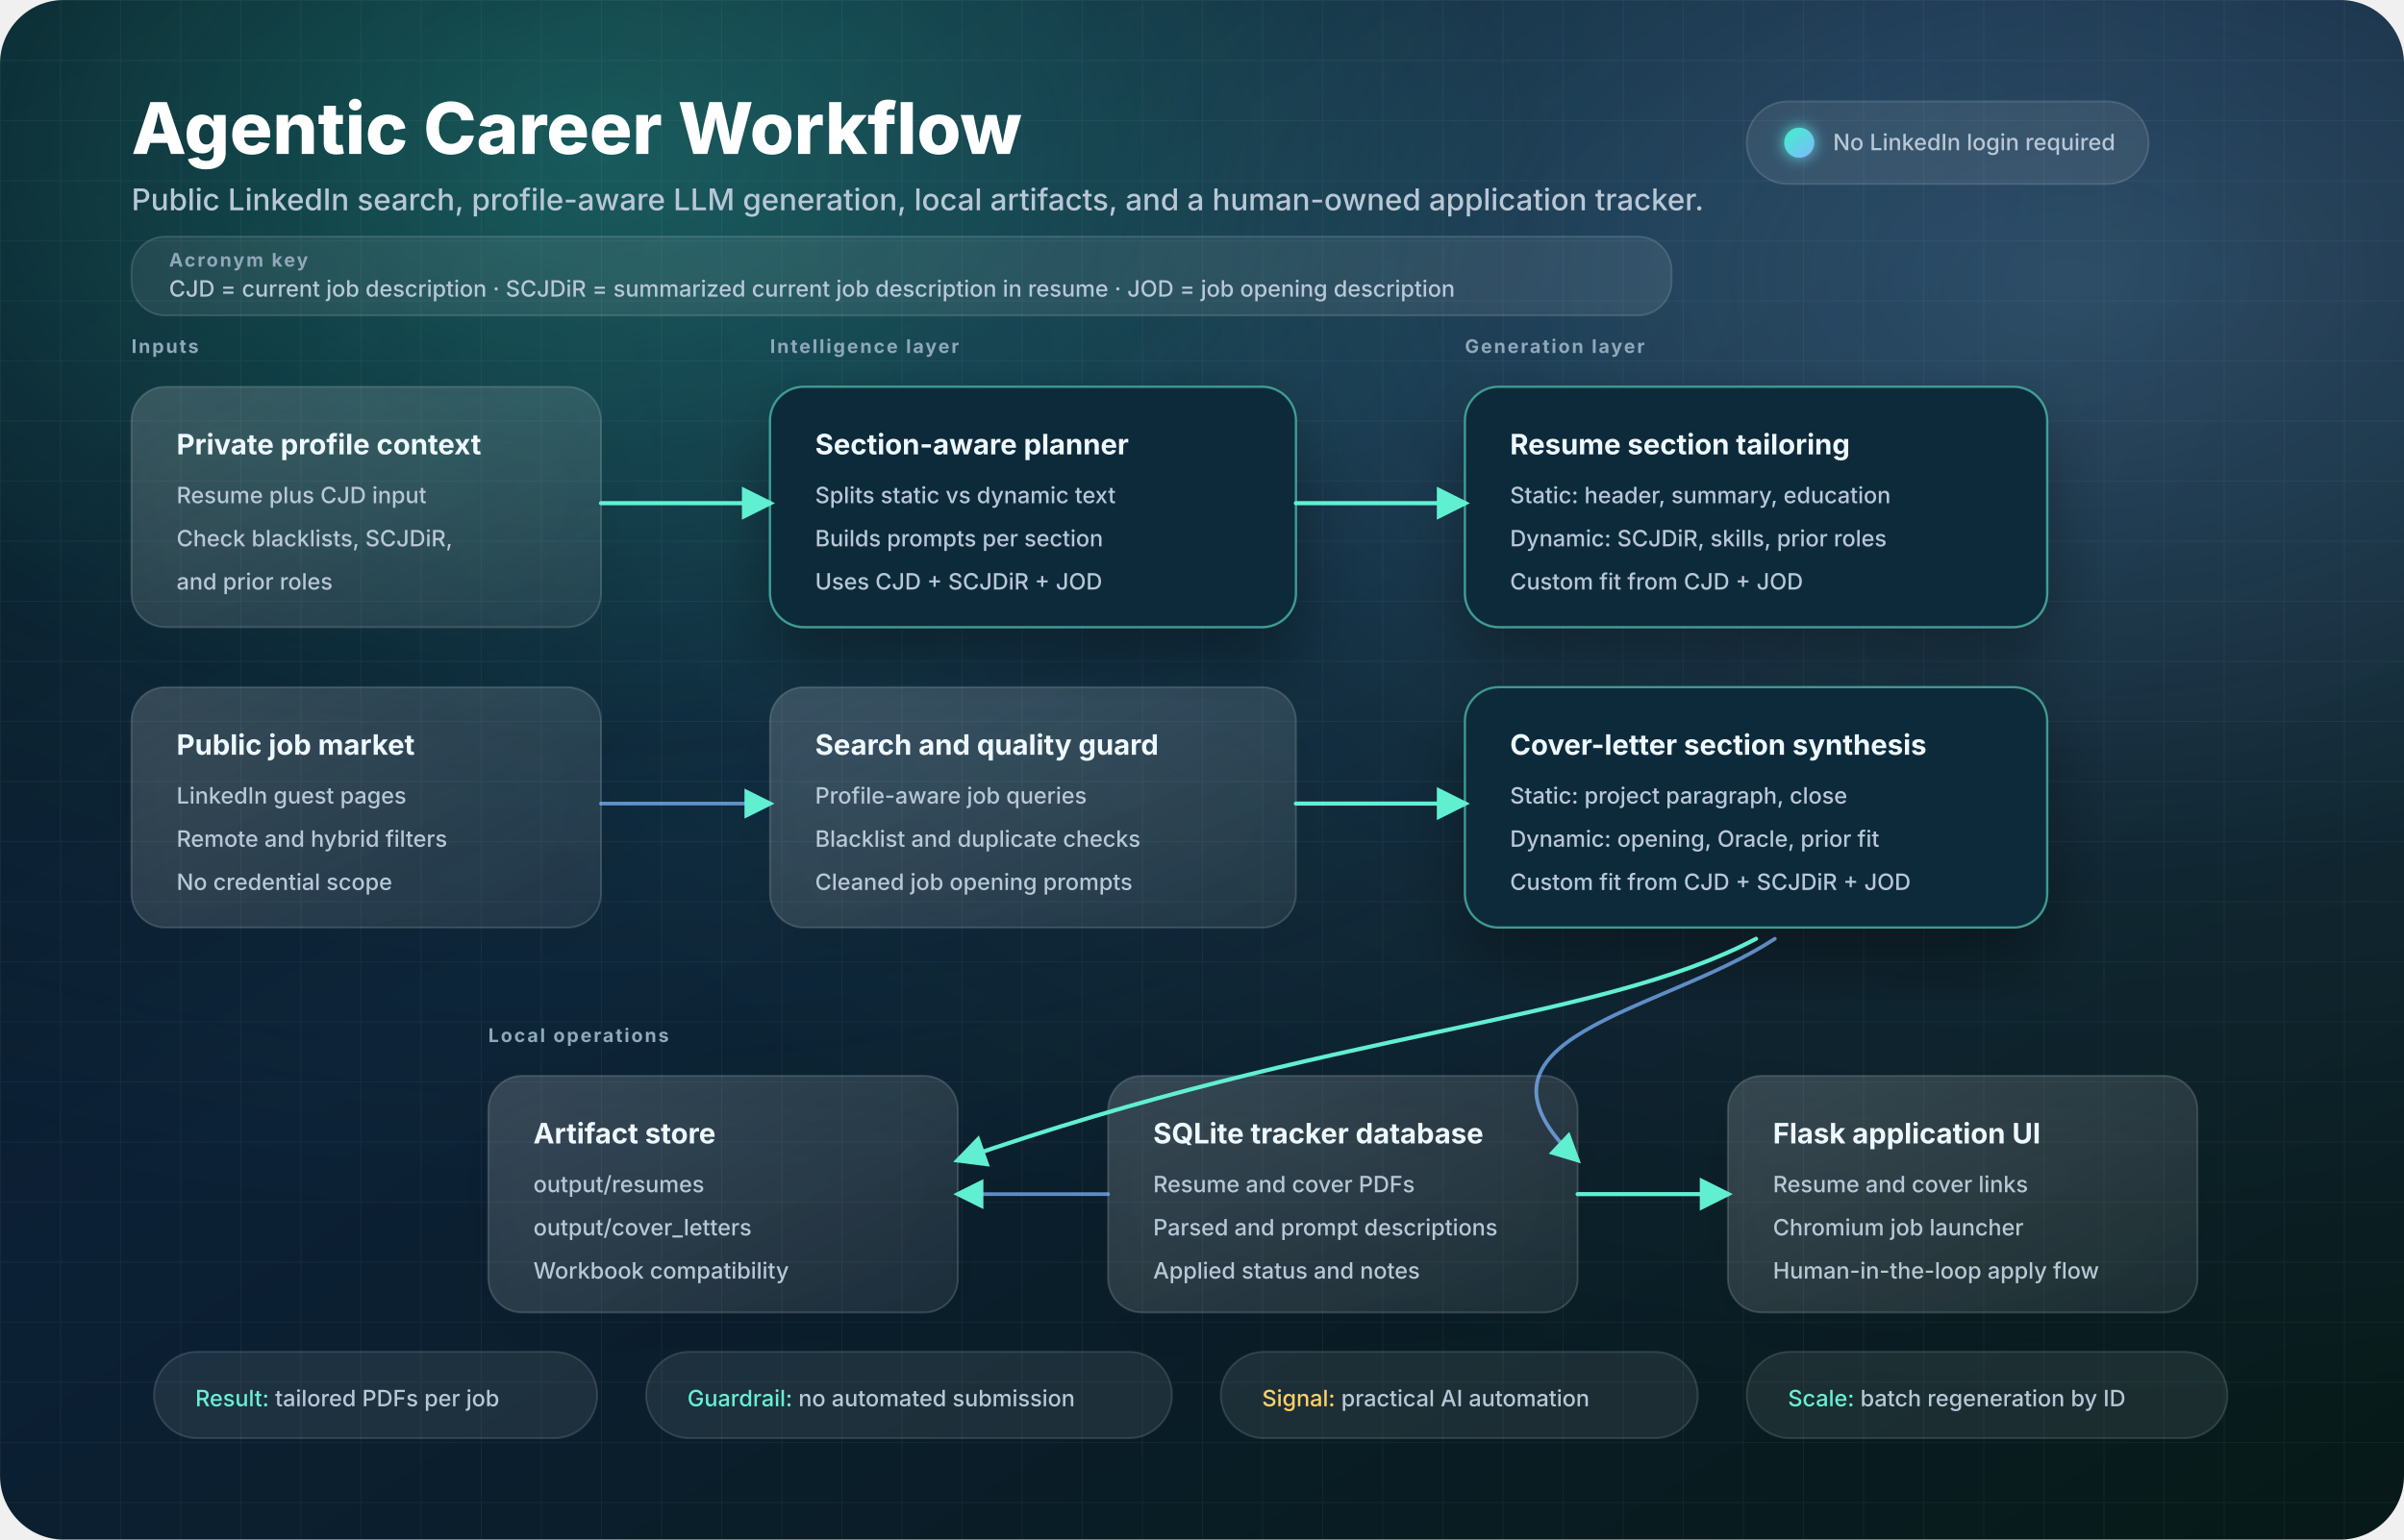
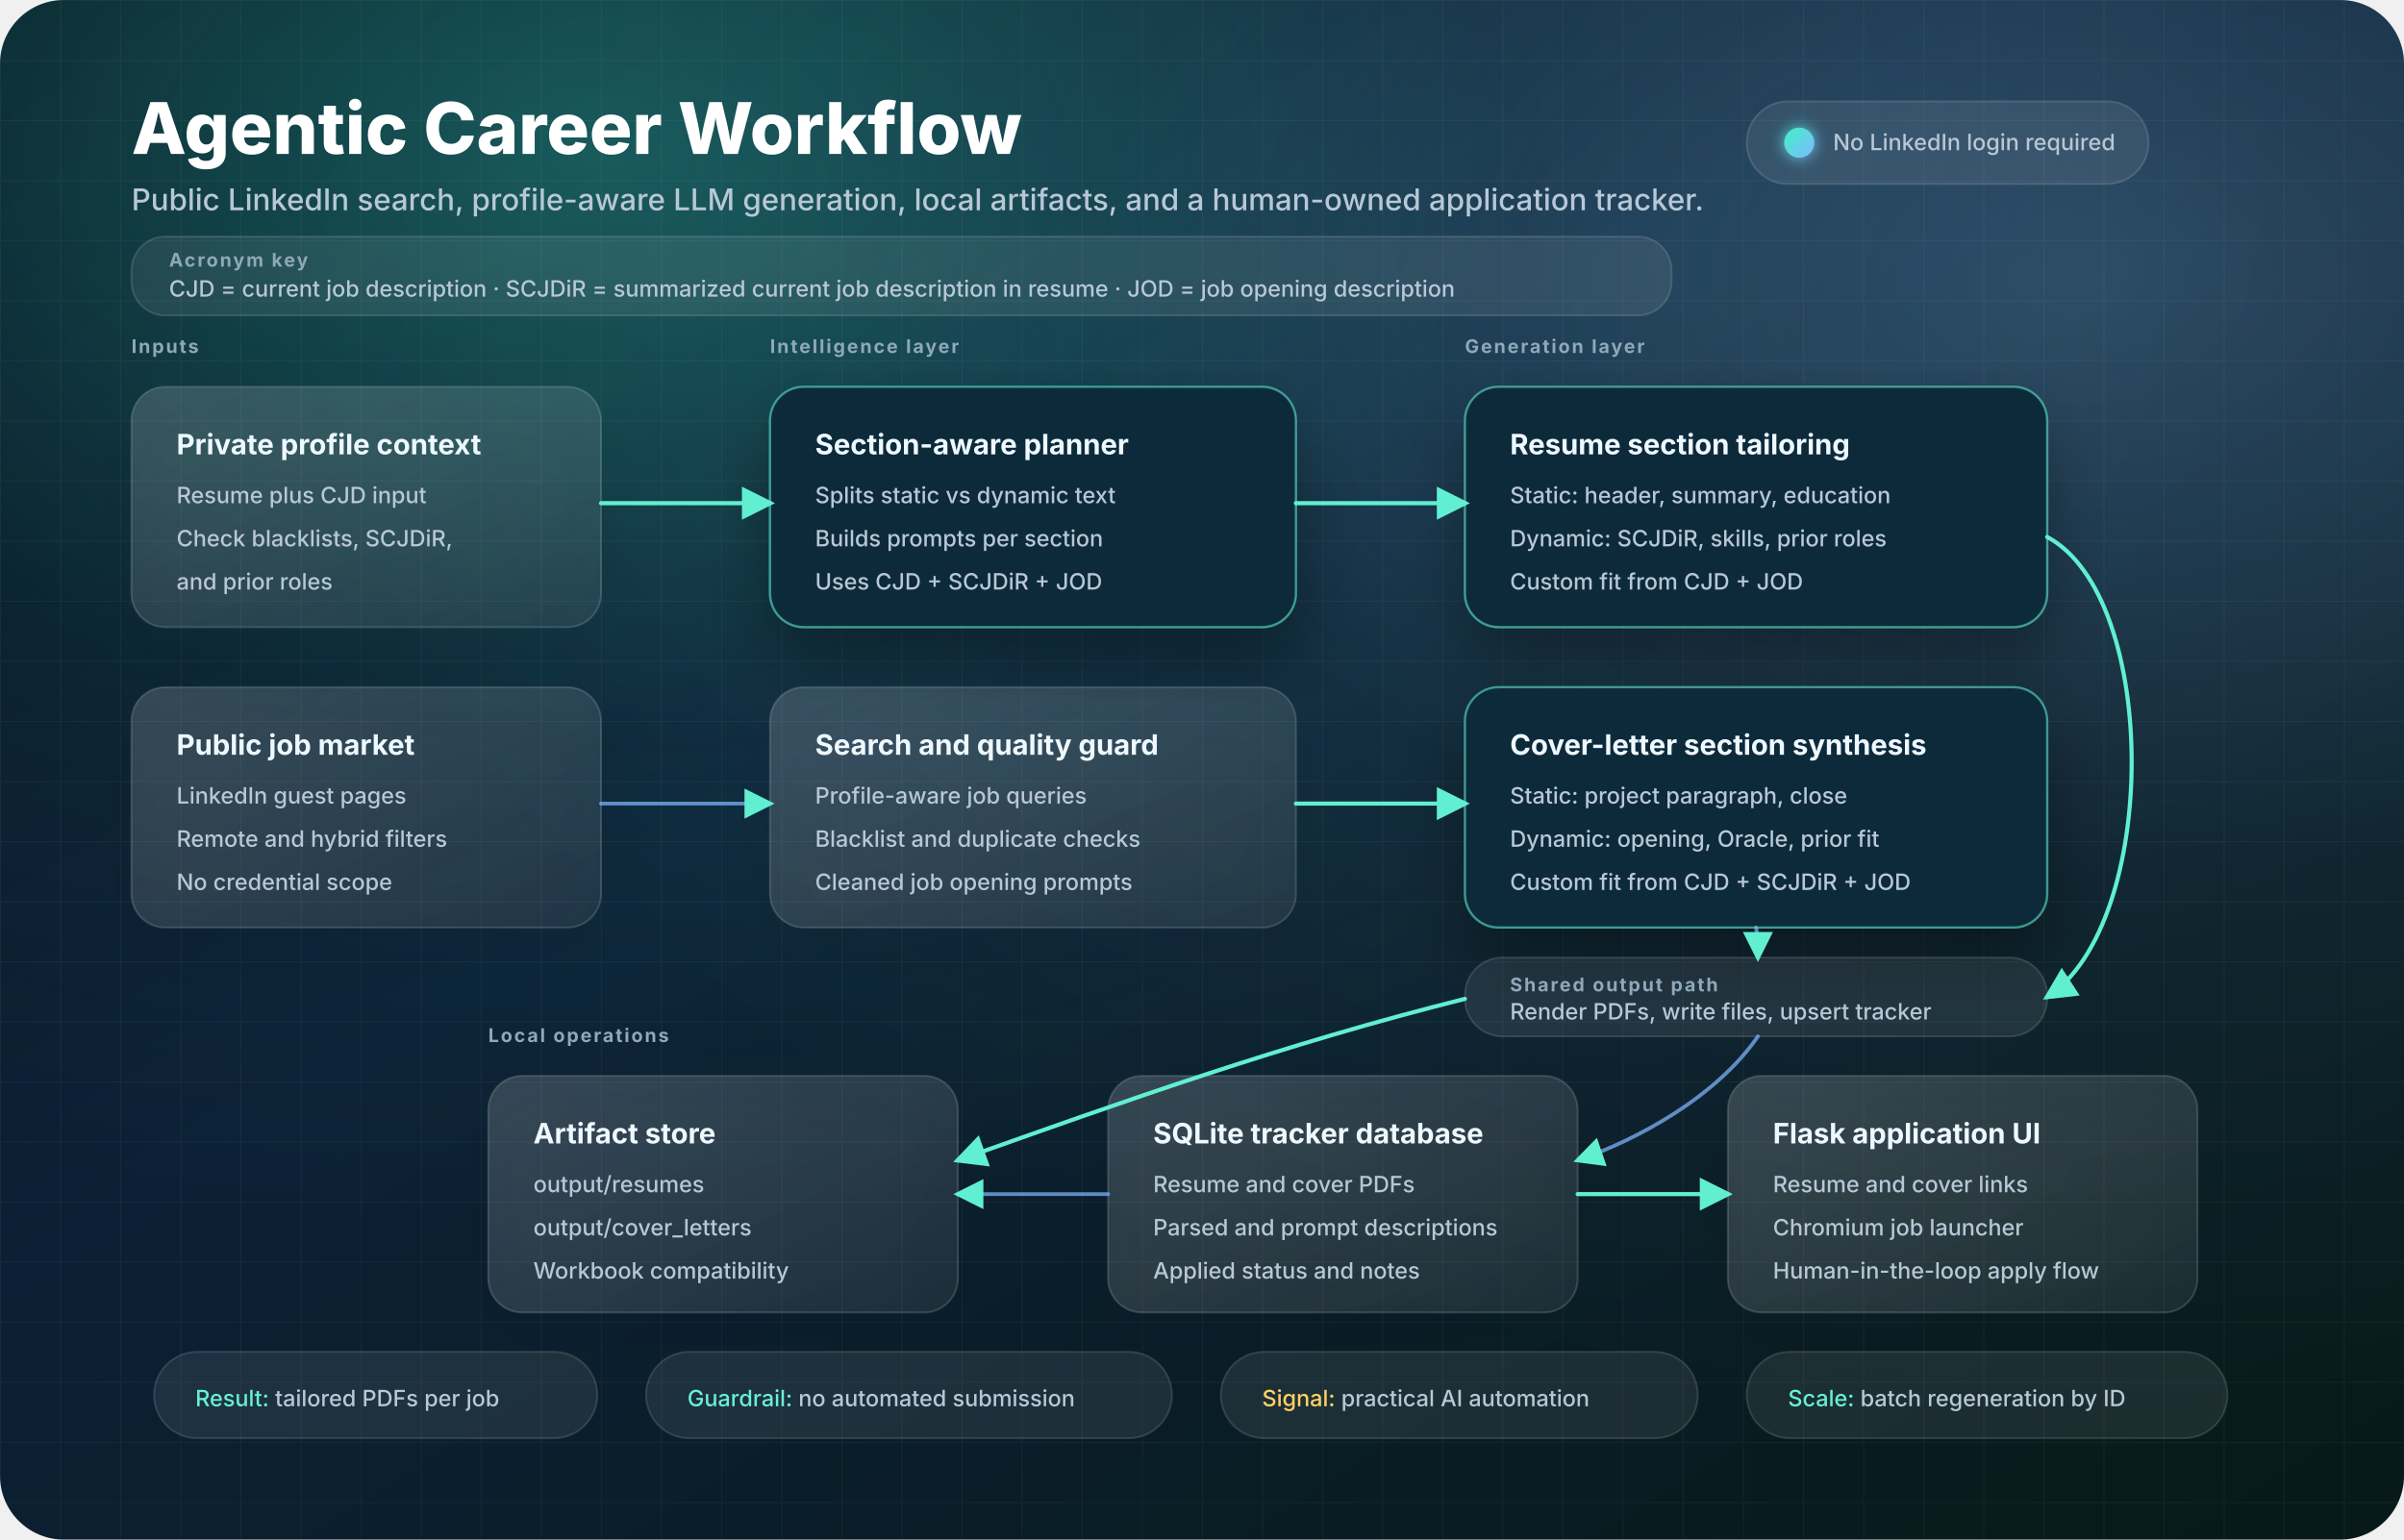
<svg xmlns="http://www.w3.org/2000/svg" width="1280" height="820" viewBox="0 0 1280 820" role="img" aria-labelledby="title desc">
  <defs>
    <linearGradient id="bg" x1="0" y1="0" x2="1" y2="1">
      <stop offset="0" stop-color="#07111f" />
      <stop offset="0.42" stop-color="#0c2035" />
      <stop offset="1" stop-color="#071a18" />
    </linearGradient>
    <radialGradient id="pulseA" cx="25%" cy="10%" r="70%">
      <stop offset="0" stop-color="#35f2cc" stop-opacity="0.30" />
      <stop offset="0.55" stop-color="#35f2cc" stop-opacity="0.05" />
      <stop offset="1" stop-color="#35f2cc" stop-opacity="0" />
    </radialGradient>
    <radialGradient id="pulseB" cx="86%" cy="18%" r="74%">
      <stop offset="0" stop-color="#8cc8ff" stop-opacity="0.26" />
      <stop offset="0.55" stop-color="#8cc8ff" stop-opacity="0.05" />
      <stop offset="1" stop-color="#8cc8ff" stop-opacity="0" />
    </radialGradient>
    <linearGradient id="card" x1="0" y1="0" x2="1" y2="1">
      <stop offset="0" stop-color="#ffffff" stop-opacity="0.16" />
      <stop offset="1" stop-color="#ffffff" stop-opacity="0.06" />
    </linearGradient>
    <linearGradient id="hot" x1="0" y1="0" x2="1" y2="1">
      <stop offset="0" stop-color="#40f2c8" />
      <stop offset="1" stop-color="#7fb8ff" />
    </linearGradient>
    <linearGradient id="warm" x1="0" y1="0" x2="1" y2="1">
      <stop offset="0" stop-color="#ffd166" />
      <stop offset="1" stop-color="#ff8a5b" />
    </linearGradient>
    <pattern id="grid" width="32" height="32" patternUnits="userSpaceOnUse">
      <path d="M 32 0 L 0 0 0 32" fill="none" stroke="#ffffff" stroke-opacity="0.045" stroke-width="1" />
    </pattern>
    <filter id="shadow" x="-20%" y="-20%" width="140%" height="150%">
      <feDropShadow dx="0" dy="18" stdDeviation="18" flood-color="#000000" flood-opacity="0.35" />
    </filter>
    <filter id="glow" x="-60%" y="-60%" width="220%" height="220%">
      <feGaussianBlur stdDeviation="4" result="blur" />
      <feMerge>
        <feMergeNode in="blur" />
        <feMergeNode in="SourceGraphic" />
      </feMerge>
    </filter>
    <marker id="arrow" viewBox="0 0 10 10" refX="8.5" refY="5" markerWidth="8" markerHeight="8" orient="auto-start-reverse">
      <path d="M 0 0 L 10 5 L 0 10 z" fill="#61efd2" />
    </marker>
    <style>
      .label { font: 700 15px Inter, ui-sans-serif, system-ui, -apple-system, BlinkMacSystemFont, "Segoe UI", sans-serif; fill: #eef8ff; }
      .small { font: 500 12px Inter, ui-sans-serif, system-ui, -apple-system, BlinkMacSystemFont, "Segoe UI", sans-serif; fill: #b8c7d6; }
      .tiny { font: 650 10px Inter, ui-sans-serif, system-ui, -apple-system, BlinkMacSystemFont, "Segoe UI", sans-serif; fill: #8fa8ba; letter-spacing: 1px; text-transform: uppercase; }
      .metric { font: 800 24px Inter, ui-sans-serif, system-ui, -apple-system, BlinkMacSystemFont, "Segoe UI", sans-serif; fill: #ffffff; }
      .title { font: 800 38px Inter, ui-sans-serif, system-ui, -apple-system, BlinkMacSystemFont, "Segoe UI", sans-serif; fill: #ffffff; letter-spacing: 0; }
      .subtitle { font: 500 16px Inter, ui-sans-serif, system-ui, -apple-system, BlinkMacSystemFont, "Segoe UI", sans-serif; fill: #b8c7d6; }
      .card { fill: url(#card); stroke: #ffffff; stroke-opacity: 0.15; stroke-width: 1; filter: url(#shadow); }
      .cardHot { fill: #0f2b3a; stroke: #61efd2; stroke-opacity: 0.55; stroke-width: 1.2; filter: url(#shadow); }
      .line { fill: none; stroke: #61efd2; stroke-width: 2.2; stroke-linecap: round; stroke-linejoin: round; marker-end: url(#arrow); }
      .lineSoft { fill: none; stroke: #7fb8ff; stroke-opacity: 0.72; stroke-width: 2; stroke-linecap: round; stroke-linejoin: round; marker-end: url(#arrow); }
      .chip { fill: #ffffff; fill-opacity: 0.08; stroke: #ffffff; stroke-opacity: 0.13; }
      .accentText { fill: #68f0d4; }
      .orangeText { fill: #ffd166; }
    </style>
  </defs>
  <rect width="1280" height="820" rx="34" fill="url(#bg)" />
  <rect width="1280" height="820" rx="34" fill="url(#pulseA)" />
  <rect width="1280" height="820" rx="34" fill="url(#pulseB)" />
  <rect width="1280" height="820" rx="34" fill="url(#grid)" />
  <text x="70" y="82" class="title">Agentic Career Workflow</text>
  <text x="70" y="112" class="subtitle">Public LinkedIn search, profile-aware LLM generation, local artifacts, and a human-owned application tracker.</text>
  <g transform="translate(70 126)">
    <rect class="chip" x="0" y="0" width="820" height="42" rx="18" />
    <text x="20" y="16" class="tiny">Acronym key</text>
    <text x="20" y="32" class="small">CJD = current job description · SCJDiR = summarized current job description in resume · JOD = job opening description</text>
  </g>
  <g transform="translate(930 54)">
    <rect class="chip" x="0" y="0" width="214" height="44" rx="22" />
    <circle cx="28" cy="22" r="8" fill="url(#hot)" filter="url(#glow)" />
    <text x="46" y="26" class="small">No LinkedIn login required</text>
  </g>
  <g transform="translate(70 188)">
    <text x="0" y="0" class="tiny">Inputs</text>
    <rect class="card" x="0" y="18" width="250" height="128" rx="18" />
    <text x="24" y="54" class="label">Private profile context</text>
    <text x="24" y="80" class="small">Resume plus CJD input</text>
    <text x="24" y="103" class="small">Check blacklists, SCJDiR,</text>
    <text x="24" y="126" class="small">and prior roles</text>
    <rect class="card" x="0" y="178" width="250" height="128" rx="18" />
    <text x="24" y="214" class="label">Public job market</text>
    <text x="24" y="240" class="small">LinkedIn guest pages</text>
    <text x="24" y="263" class="small">Remote and hybrid filters</text>
    <text x="24" y="286" class="small">No credential scope</text>
  </g>
  <g transform="translate(410 188)">
    <text x="0" y="0" class="tiny">Intelligence layer</text>
    <rect class="cardHot" x="0" y="18" width="280" height="128" rx="18" />
    <text x="24" y="54" class="label">Section-aware planner</text>
    <text x="24" y="80" class="small">Splits static vs dynamic text</text>
    <text x="24" y="103" class="small">Builds prompts per section</text>
    <text x="24" y="126" class="small">Uses CJD + SCJDiR + JOD</text>
    <rect class="card" x="0" y="178" width="280" height="128" rx="18" />
    <text x="24" y="214" class="label">Search and quality guard</text>
    <text x="24" y="240" class="small">Profile-aware job queries</text>
    <text x="24" y="263" class="small">Blacklist and duplicate checks</text>
    <text x="24" y="286" class="small">Cleaned job opening prompts</text>
  </g>
  <g transform="translate(780 188)">
    <text x="0" y="0" class="tiny">Generation layer</text>
    <rect class="cardHot" x="0" y="18" width="310" height="128" rx="18" />
    <text x="24" y="54" class="label">Resume section tailoring</text>
    <text x="24" y="80" class="small">Static: header, summary, education</text>
    <text x="24" y="103" class="small">Dynamic: SCJDiR, skills, prior roles</text>
    <text x="24" y="126" class="small">Custom fit from CJD + JOD</text>
    <rect class="cardHot" x="0" y="178" width="310" height="128" rx="18" />
    <text x="24" y="214" class="label">Cover-letter section synthesis</text>
    <text x="24" y="240" class="small">Static: project paragraph, close</text>
    <text x="24" y="263" class="small">Dynamic: opening, Oracle, prior fit</text>
    <text x="24" y="286" class="small">Custom fit from CJD + SCJDiR + JOD</text>
  </g>
  <g transform="translate(260 555)">
    <text x="0" y="0" class="tiny">Local operations</text>
    <rect class="card" x="0" y="18" width="250" height="126" rx="18" />
    <text x="24" y="54" class="label">Artifact store</text>
    <text x="24" y="80" class="small">output/resumes</text>
    <text x="24" y="103" class="small">output/cover_letters</text>
    <text x="24" y="126" class="small">Workbook compatibility</text>
  </g>
  <g transform="translate(590 555)">
    <rect class="card" x="0" y="18" width="250" height="126" rx="18" />
    <text x="24" y="54" class="label">SQLite tracker database</text>
    <text x="24" y="80" class="small">Resume and cover PDFs</text>
    <text x="24" y="103" class="small">Parsed and prompt descriptions</text>
    <text x="24" y="126" class="small">Applied status and notes</text>
  </g>
  <g transform="translate(920 555)">
    <rect class="card" x="0" y="18" width="250" height="126" rx="18" />
    <text x="24" y="54" class="label">Flask application UI</text>
    <text x="24" y="80" class="small">Resume and cover links</text>
    <text x="24" y="103" class="small">Chromium job launcher</text>
    <text x="24" y="126" class="small">Human-in-the-loop apply flow</text>
  </g>
+   <g transform="translate(780 510)">
+     <rect class="chip" x="0" y="0" width="310" height="42" rx="20" />
+     <text x="24" y="18" class="tiny">Shared output path</text>
+     <text x="24" y="33" class="small">Render PDFs, write files, upsert tracker</text>
+   </g>
  <path class="line" d="M 320 268 C 352 268 372 268 410 268" />
  <path class="lineSoft" d="M 320 428 C 352 428 372 428 410 428" />
  <path class="line" d="M 690 268 C 724 268 742 268 780 268" />
  <path class="line" d="M 690 428 C 724 428 742 428 780 428" />
-   <path class="line" d="M 935 500 C 850 545 710 548 510 618" />
-   <path class="lineSoft" d="M 945 500 C 884 540 770 552 840 618" />
+   <path class="line" d="M 1090 286 C 1150 318 1150 492 1090 531" />
+   <path class="lineSoft" d="M 935 494 C 936 499 936 504 936 510" />
+   <path class="line" d="M 780 532 C 684 556 600 586 510 618" />
+   <path class="lineSoft" d="M 936 552 C 914 584 872 607 840 618" />
  <path class="line" d="M 840 636 C 876 636 890 636 920 636" />
  <path class="lineSoft" d="M 590 636 C 552 636 534 636 510 636" />
  <g transform="translate(82 720)">
    <rect class="chip" x="0" y="0" width="236" height="46" rx="23" />
    <text x="22" y="29" class="small">
      <tspan class="accentText">Result:</tspan> tailored PDFs per job</text>
  </g>
  <g transform="translate(344 720)">
    <rect class="chip" x="0" y="0" width="280" height="46" rx="23" />
    <text x="22" y="29" class="small">
      <tspan class="accentText">Guardrail:</tspan> no automated submission</text>
  </g>
  <g transform="translate(650 720)">
    <rect class="chip" x="0" y="0" width="254" height="46" rx="23" />
    <text x="22" y="29" class="small">
      <tspan class="orangeText">Signal:</tspan> practical AI automation</text>
  </g>
  <g transform="translate(930 720)">
    <rect class="chip" x="0" y="0" width="256" height="46" rx="23" />
    <text x="22" y="29" class="small">
      <tspan class="accentText">Scale:</tspan> batch regeneration by ID</text>
  </g>
</svg>
